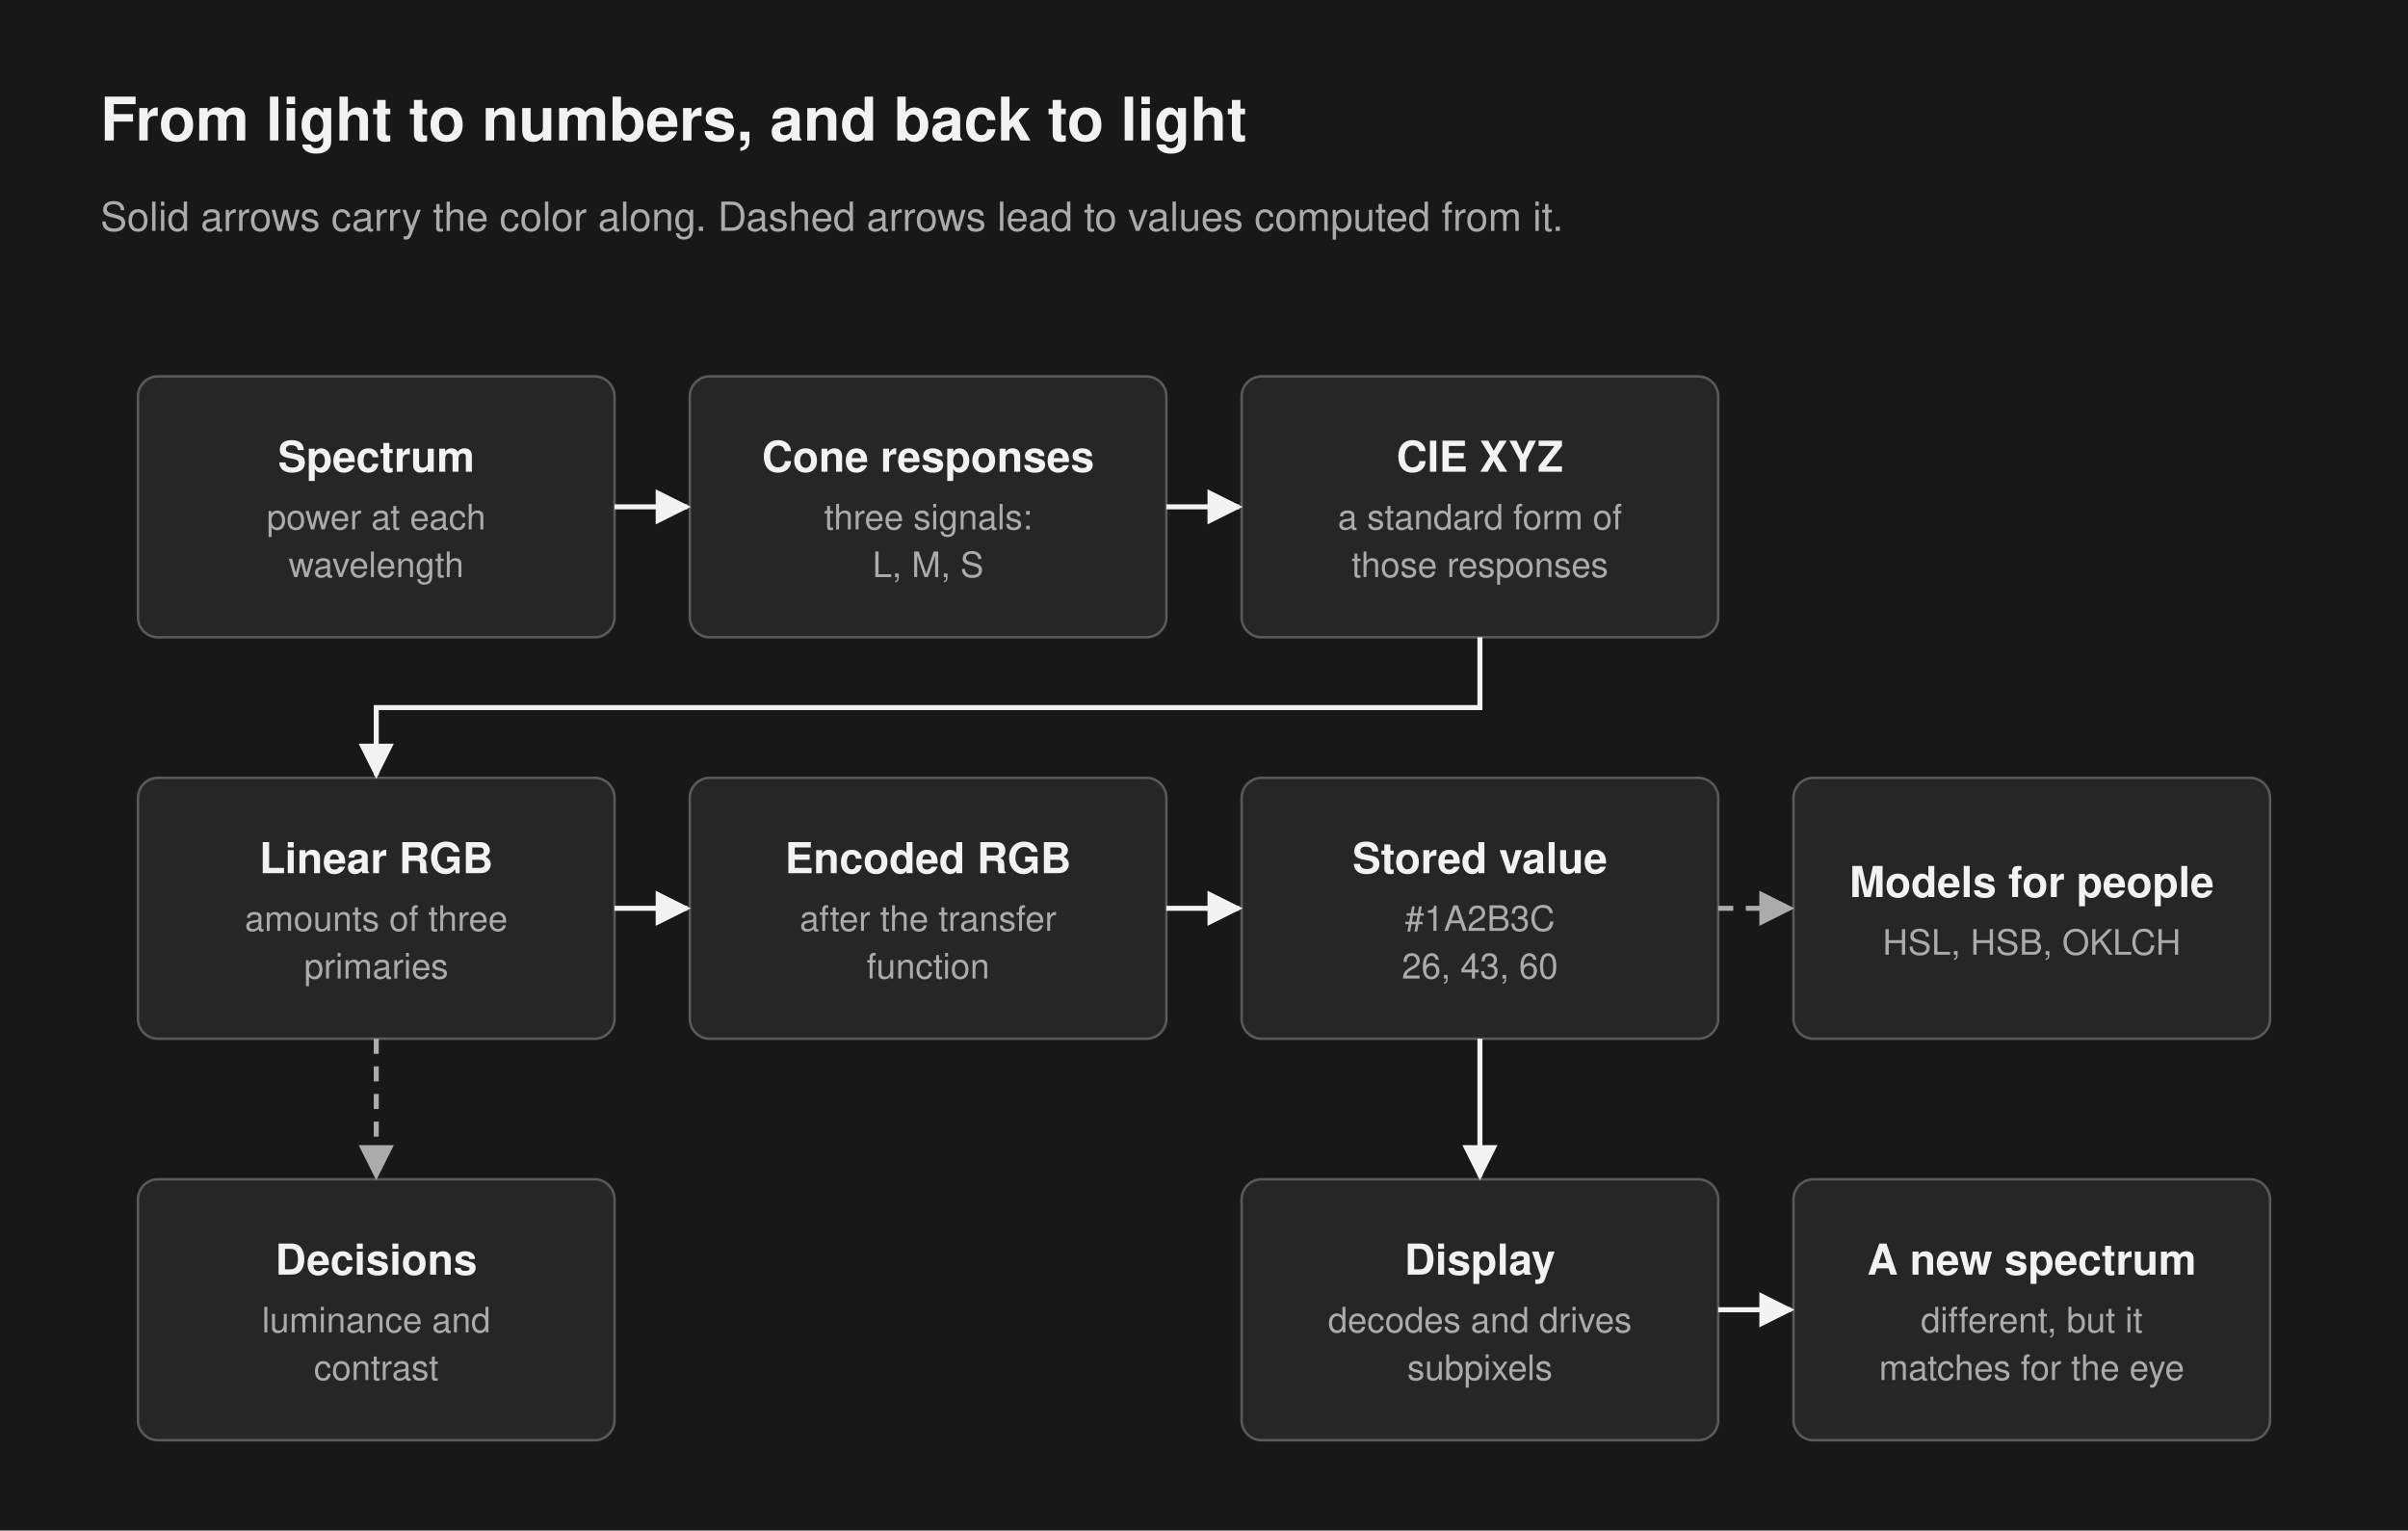
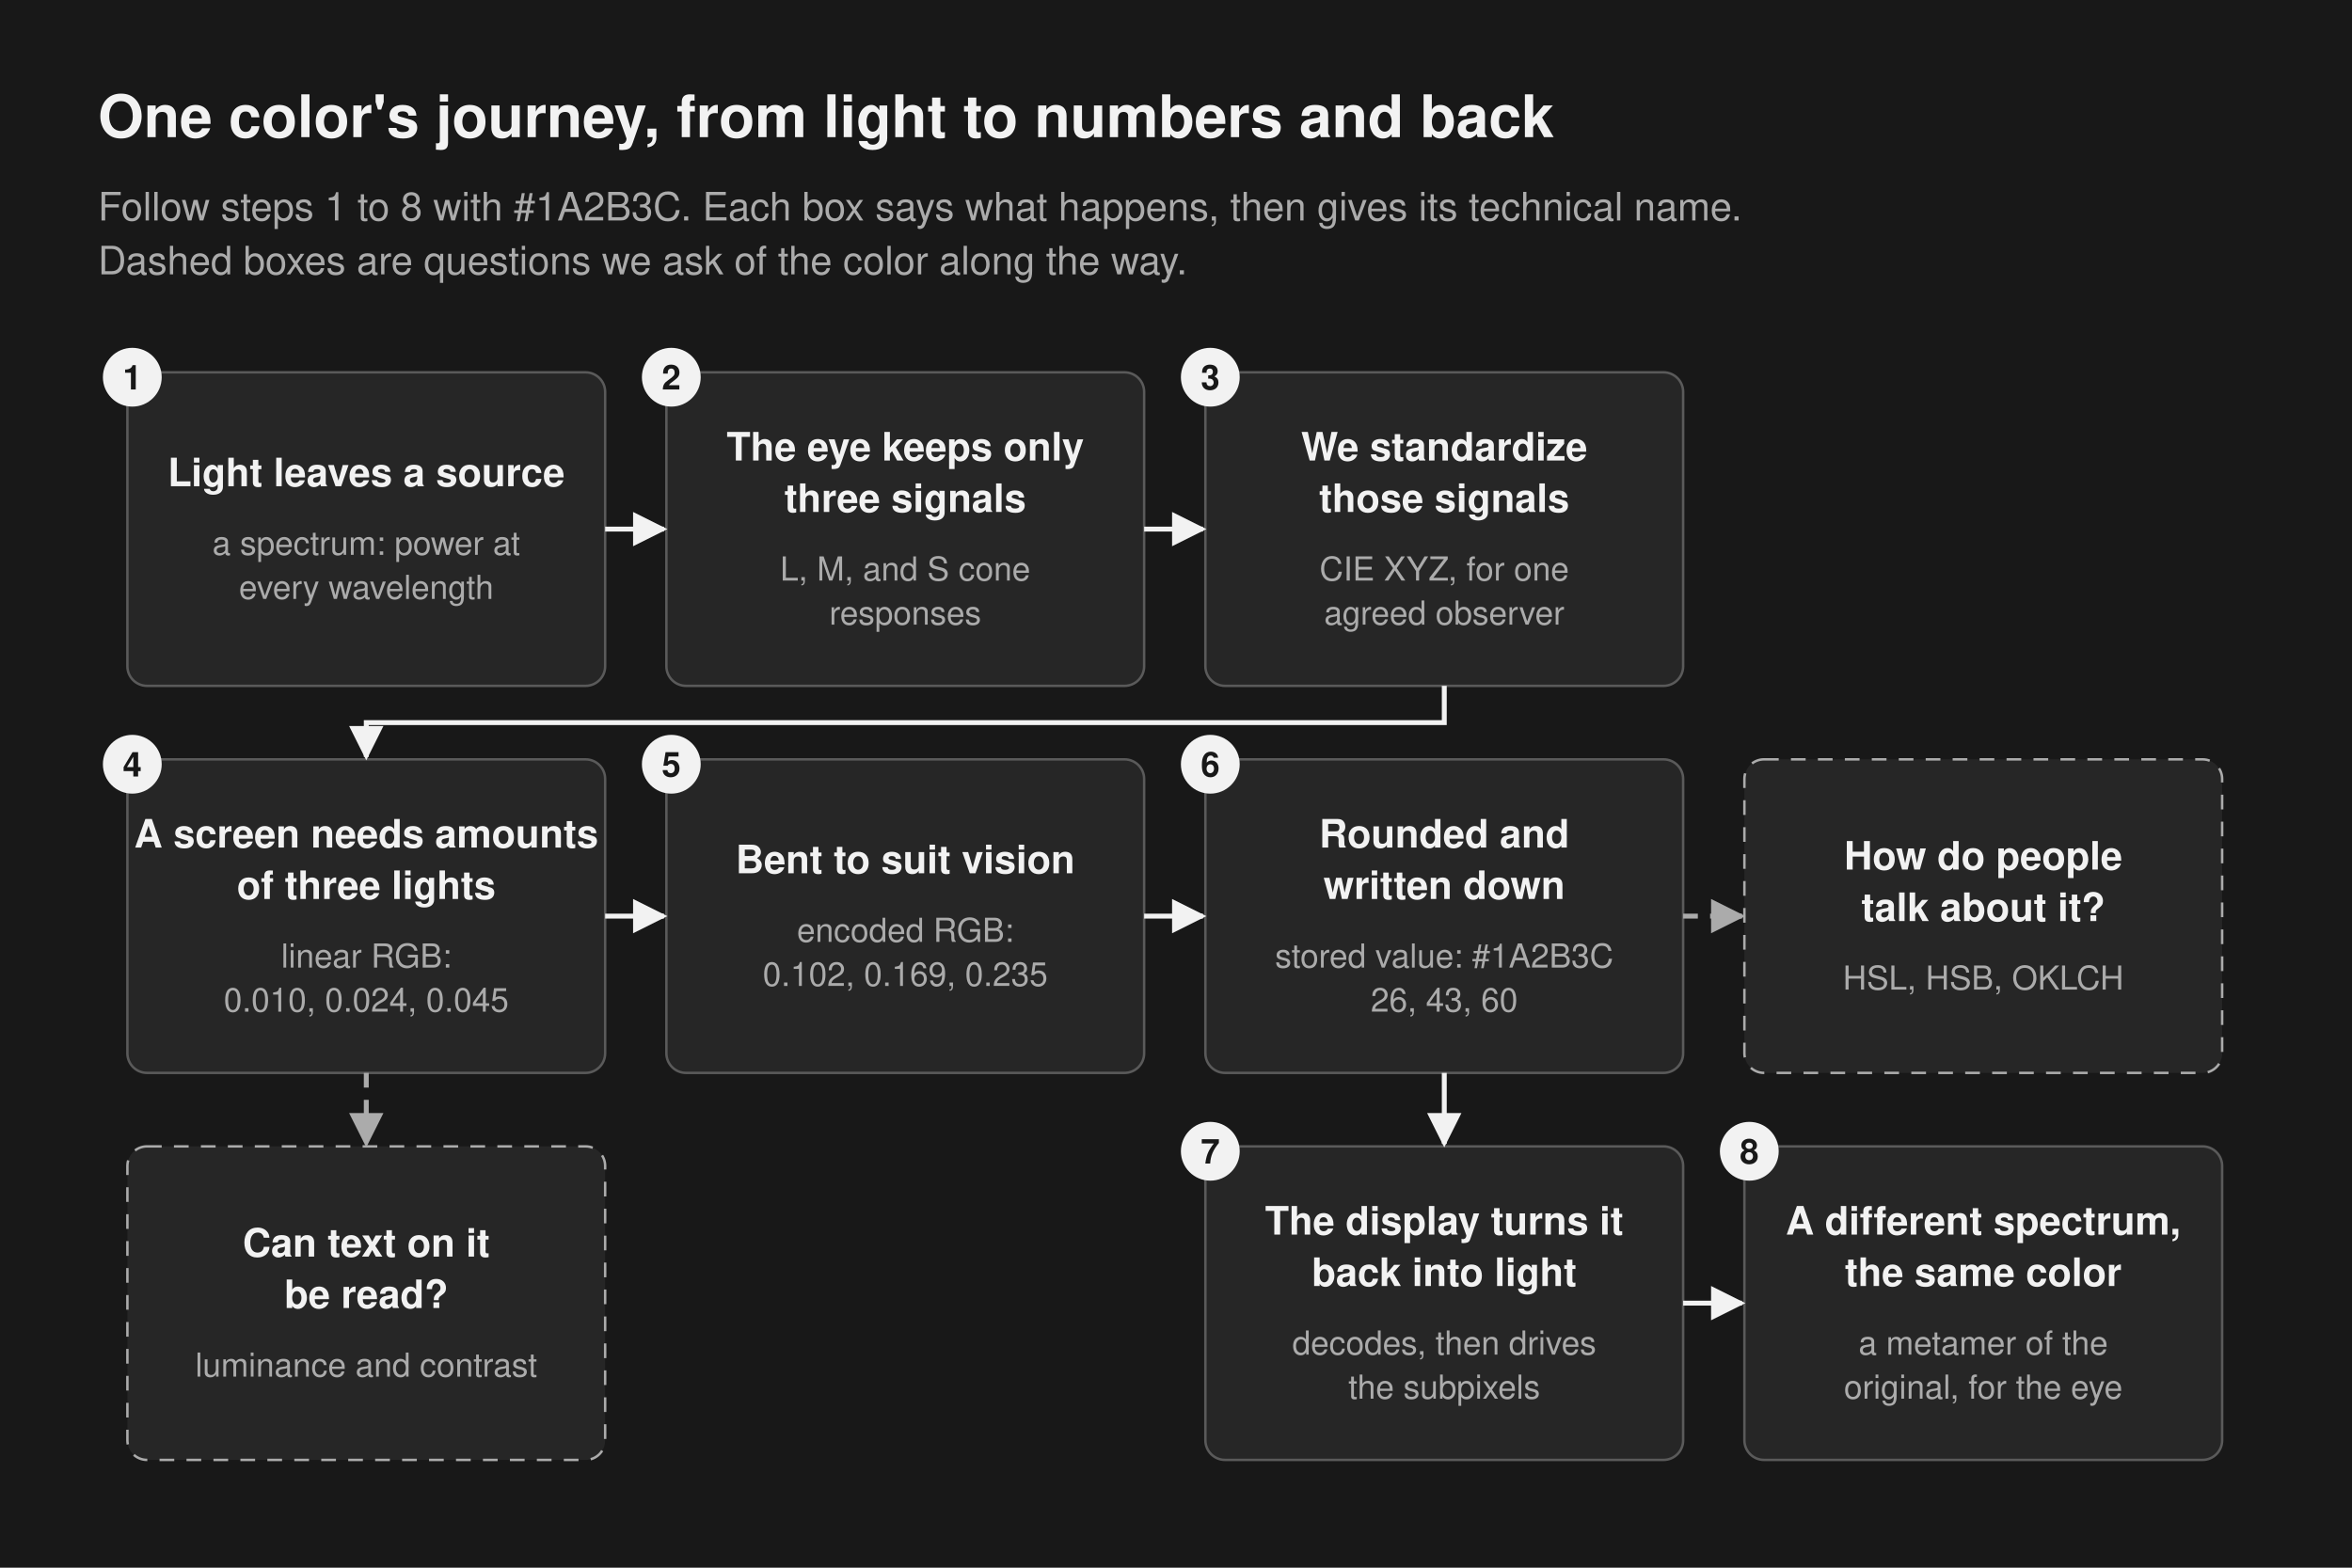
- <svg xmlns="http://www.w3.org/2000/svg" width="960" height="610" viewBox="0 0 960 610" font-style="normal" font-family="'Rethink Sans','DM Sans',system-ui,-apple-system,'Segoe UI',Helvetica,Arial,sans-serif">
+ <svg xmlns="http://www.w3.org/2000/svg" width="960" height="640" viewBox="0 0 960 640" font-style="normal" font-family="'Rethink Sans','DM Sans',system-ui,-apple-system,'Segoe UI',Helvetica,Arial,sans-serif">
  <defs>
    <marker id="ai" viewBox="0 0 10 10" refX="9" refY="5" markerWidth="7" markerHeight="7" orient="auto">
      <path d="M0 0L10 5L0 10z" fill="#F2F2F2" />
    </marker>
    <marker id="am" viewBox="0 0 10 10" refX="9" refY="5" markerWidth="7" markerHeight="7" orient="auto">
      <path d="M0 0L10 5L0 10z" fill="#ABABAB" />
    </marker>
  </defs>
-   <rect width="960" height="610" fill="#181818" />
-   <text x="40" y="56" fill="#F2F2F2" font-size="24" font-weight="700">From light to numbers, and back to light</text>
-   <text x="40" y="92" fill="#ABABAB" font-size="16">Solid arrows carry the color along. Dashed arrows lead to values computed from it.</text>
-   <rect x="55" y="150" width="190" height="104" rx="8" fill="#262626" stroke="#5A5A5A" />
-   <text x="150" y="188" fill="#F2F2F2" font-size="17" font-weight="700" text-anchor="middle">Spectrum</text>
-   <text x="150" y="211" fill="#ABABAB" font-size="14" text-anchor="middle">power at each</text>
-   <text x="150" y="230" fill="#ABABAB" font-size="14" text-anchor="middle">wavelength</text>
-   <rect x="275" y="150" width="190" height="104" rx="8" fill="#262626" stroke="#5A5A5A" />
-   <text x="370" y="188" fill="#F2F2F2" font-size="17" font-weight="700" text-anchor="middle">Cone responses</text>
-   <text x="370" y="211" fill="#ABABAB" font-size="14" text-anchor="middle">three signals:</text>
-   <text x="370" y="230" fill="#ABABAB" font-size="14" text-anchor="middle">L, M, S</text>
-   <rect x="495" y="150" width="190" height="104" rx="8" fill="#262626" stroke="#5A5A5A" />
-   <text x="590" y="188" fill="#F2F2F2" font-size="17" font-weight="700" text-anchor="middle">CIE XYZ</text>
-   <text x="590" y="211" fill="#ABABAB" font-size="14" text-anchor="middle">a standard form of</text>
-   <text x="590" y="230" fill="#ABABAB" font-size="14" text-anchor="middle">those responses</text>
-   <rect x="55" y="310" width="190" height="104" rx="8" fill="#262626" stroke="#5A5A5A" />
-   <text x="150" y="348" fill="#F2F2F2" font-size="17" font-weight="700" text-anchor="middle">Linear RGB</text>
-   <text x="150" y="371" fill="#ABABAB" font-size="14" text-anchor="middle">amounts of three</text>
-   <text x="150" y="390" fill="#ABABAB" font-size="14" text-anchor="middle">primaries</text>
-   <rect x="275" y="310" width="190" height="104" rx="8" fill="#262626" stroke="#5A5A5A" />
-   <text x="370" y="348" fill="#F2F2F2" font-size="17" font-weight="700" text-anchor="middle">Encoded RGB</text>
-   <text x="370" y="371" fill="#ABABAB" font-size="14" text-anchor="middle">after the transfer</text>
-   <text x="370" y="390" fill="#ABABAB" font-size="14" text-anchor="middle">function</text>
-   <rect x="495" y="310" width="190" height="104" rx="8" fill="#262626" stroke="#5A5A5A" />
-   <text x="590" y="348" fill="#F2F2F2" font-size="17" font-weight="700" text-anchor="middle">Stored value</text>
-   <text x="590" y="371" fill="#ABABAB" font-size="14" text-anchor="middle">#1A2B3C</text>
-   <text x="590" y="390" fill="#ABABAB" font-size="14" text-anchor="middle">26, 43, 60</text>
-   <rect x="715" y="310" width="190" height="104" rx="8" fill="#262626" stroke="#5A5A5A" />
-   <text x="810" y="357.5" fill="#F2F2F2" font-size="17" font-weight="700" text-anchor="middle">Models for people</text>
-   <text x="810" y="380.5" fill="#ABABAB" font-size="14" text-anchor="middle">HSL, HSB, OKLCH</text>
-   <rect x="55" y="470" width="190" height="104" rx="8" fill="#262626" stroke="#5A5A5A" />
-   <text x="150" y="508" fill="#F2F2F2" font-size="17" font-weight="700" text-anchor="middle">Decisions</text>
-   <text x="150" y="531" fill="#ABABAB" font-size="14" text-anchor="middle">luminance and</text>
-   <text x="150" y="550" fill="#ABABAB" font-size="14" text-anchor="middle">contrast</text>
-   <rect x="495" y="470" width="190" height="104" rx="8" fill="#262626" stroke="#5A5A5A" />
-   <text x="590" y="508" fill="#F2F2F2" font-size="17" font-weight="700" text-anchor="middle">Display</text>
-   <text x="590" y="531" fill="#ABABAB" font-size="14" text-anchor="middle">decodes and drives</text>
-   <text x="590" y="550" fill="#ABABAB" font-size="14" text-anchor="middle">subpixels</text>
-   <rect x="715" y="470" width="190" height="104" rx="8" fill="#262626" stroke="#5A5A5A" />
-   <text x="810" y="508" fill="#F2F2F2" font-size="17" font-weight="700" text-anchor="middle">A new spectrum</text>
-   <text x="810" y="531" fill="#ABABAB" font-size="14" text-anchor="middle">different, but it</text>
-   <text x="810" y="550" fill="#ABABAB" font-size="14" text-anchor="middle">matches for the eye</text>
-   <path d="M245 202H274" fill="none" stroke="#F2F2F2" stroke-width="2" marker-end="url(#ai)" />
-   <path d="M465 202H494" fill="none" stroke="#F2F2F2" stroke-width="2" marker-end="url(#ai)" />
-   <path d="M590 254V282H150V309" fill="none" stroke="#F2F2F2" stroke-width="2" marker-end="url(#ai)" />
-   <path d="M245 362H274" fill="none" stroke="#F2F2F2" stroke-width="2" marker-end="url(#ai)" />
-   <path d="M465 362H494" fill="none" stroke="#F2F2F2" stroke-width="2" marker-end="url(#ai)" />
-   <path d="M685 362H714" fill="none" stroke="#ABABAB" stroke-width="2" stroke-dasharray="6 5" marker-end="url(#am)" />
-   <path d="M150 414V469" fill="none" stroke="#ABABAB" stroke-width="2" stroke-dasharray="6 5" marker-end="url(#am)" />
-   <path d="M590 414V469" fill="none" stroke="#F2F2F2" stroke-width="2" marker-end="url(#ai)" />
-   <path d="M685 522H714" fill="none" stroke="#F2F2F2" stroke-width="2" marker-end="url(#ai)" />
+   <rect width="960" height="640" fill="#181818" />
+   <text x="40" y="56" fill="#F2F2F2" font-size="24" font-weight="700">One color's journey, from light to numbers and back</text>
+   <text x="40" y="90" fill="#ABABAB" font-size="16">Follow steps 1 to 8 with #1A2B3C. Each box says what happens, then gives its technical name.</text>
+   <text x="40" y="112" fill="#ABABAB" font-size="16">Dashed boxes are questions we ask of the color along the way.</text>
+   <rect x="52" y="152" width="195" height="128" rx="8" fill="#262626" stroke="#5A5A5A" />
+   <text x="149.5" y="198.5" fill="#F2F2F2" font-size="16" font-weight="700" text-anchor="middle">Light leaves a source</text>
+   <text x="149.5" y="226.5" fill="#ABABAB" font-size="13.5" text-anchor="middle">a spectrum: power at</text>
+   <text x="149.5" y="244.5" fill="#ABABAB" font-size="13.5" text-anchor="middle">every wavelength</text>
+   <circle cx="54" cy="154" r="12" fill="#F2F2F2" />
+   <text x="54" y="159" fill="#181818" font-size="14" font-weight="700" text-anchor="middle">1</text>
+   <rect x="272" y="152" width="195" height="128" rx="8" fill="#262626" stroke="#5A5A5A" />
+   <text x="369.5" y="188" fill="#F2F2F2" font-size="16" font-weight="700" text-anchor="middle">The eye keeps only</text>
+   <text x="369.5" y="209" fill="#F2F2F2" font-size="16" font-weight="700" text-anchor="middle">three signals</text>
+   <text x="369.5" y="237" fill="#ABABAB" font-size="13.5" text-anchor="middle">L, M, and S cone</text>
+   <text x="369.5" y="255" fill="#ABABAB" font-size="13.5" text-anchor="middle">responses</text>
+   <circle cx="274" cy="154" r="12" fill="#F2F2F2" />
+   <text x="274" y="159" fill="#181818" font-size="14" font-weight="700" text-anchor="middle">2</text>
+   <rect x="492" y="152" width="195" height="128" rx="8" fill="#262626" stroke="#5A5A5A" />
+   <text x="589.5" y="188" fill="#F2F2F2" font-size="16" font-weight="700" text-anchor="middle">We standardize</text>
+   <text x="589.5" y="209" fill="#F2F2F2" font-size="16" font-weight="700" text-anchor="middle">those signals</text>
+   <text x="589.5" y="237" fill="#ABABAB" font-size="13.5" text-anchor="middle">CIE XYZ, for one</text>
+   <text x="589.5" y="255" fill="#ABABAB" font-size="13.5" text-anchor="middle">agreed observer</text>
+   <circle cx="494" cy="154" r="12" fill="#F2F2F2" />
+   <text x="494" y="159" fill="#181818" font-size="14" font-weight="700" text-anchor="middle">3</text>
+   <rect x="52" y="310" width="195" height="128" rx="8" fill="#262626" stroke="#5A5A5A" />
+   <text x="149.5" y="346" fill="#F2F2F2" font-size="16" font-weight="700" text-anchor="middle">A screen needs amounts</text>
+   <text x="149.5" y="367" fill="#F2F2F2" font-size="16" font-weight="700" text-anchor="middle">of three lights</text>
+   <text x="149.5" y="395" fill="#ABABAB" font-size="13.5" text-anchor="middle">linear RGB:</text>
+   <text x="149.5" y="413" fill="#ABABAB" font-size="13.5" text-anchor="middle">0.010, 0.024, 0.045</text>
+   <circle cx="54" cy="312" r="12" fill="#F2F2F2" />
+   <text x="54" y="317" fill="#181818" font-size="14" font-weight="700" text-anchor="middle">4</text>
+   <rect x="272" y="310" width="195" height="128" rx="8" fill="#262626" stroke="#5A5A5A" />
+   <text x="369.5" y="356.5" fill="#F2F2F2" font-size="16" font-weight="700" text-anchor="middle">Bent to suit vision</text>
+   <text x="369.5" y="384.5" fill="#ABABAB" font-size="13.5" text-anchor="middle">encoded RGB:</text>
+   <text x="369.5" y="402.5" fill="#ABABAB" font-size="13.5" text-anchor="middle">0.102, 0.169, 0.235</text>
+   <circle cx="274" cy="312" r="12" fill="#F2F2F2" />
+   <text x="274" y="317" fill="#181818" font-size="14" font-weight="700" text-anchor="middle">5</text>
+   <rect x="492" y="310" width="195" height="128" rx="8" fill="#262626" stroke="#5A5A5A" />
+   <text x="589.5" y="346" fill="#F2F2F2" font-size="16" font-weight="700" text-anchor="middle">Rounded and</text>
+   <text x="589.5" y="367" fill="#F2F2F2" font-size="16" font-weight="700" text-anchor="middle">written down</text>
+   <text x="589.5" y="395" fill="#ABABAB" font-size="13.5" text-anchor="middle">stored value: #1A2B3C</text>
+   <text x="589.5" y="413" fill="#ABABAB" font-size="13.5" text-anchor="middle">26, 43, 60</text>
+   <circle cx="494" cy="312" r="12" fill="#F2F2F2" />
+   <text x="494" y="317" fill="#181818" font-size="14" font-weight="700" text-anchor="middle">6</text>
+   <rect x="712" y="310" width="195" height="128" rx="8" fill="#262626" stroke="#ABABAB" stroke-dasharray="6 5" />
+   <text x="809.5" y="355" fill="#F2F2F2" font-size="16" font-weight="700" text-anchor="middle">How do people</text>
+   <text x="809.5" y="376" fill="#F2F2F2" font-size="16" font-weight="700" text-anchor="middle">talk about it?</text>
+   <text x="809.5" y="404" fill="#ABABAB" font-size="13.5" text-anchor="middle">HSL, HSB, OKLCH</text>
+   <rect x="52" y="468" width="195" height="128" rx="8" fill="#262626" stroke="#ABABAB" stroke-dasharray="6 5" />
+   <text x="149.5" y="513" fill="#F2F2F2" font-size="16" font-weight="700" text-anchor="middle">Can text on it</text>
+   <text x="149.5" y="534" fill="#F2F2F2" font-size="16" font-weight="700" text-anchor="middle">be read?</text>
+   <text x="149.5" y="562" fill="#ABABAB" font-size="13.5" text-anchor="middle">luminance and contrast</text>
+   <rect x="492" y="468" width="195" height="128" rx="8" fill="#262626" stroke="#5A5A5A" />
+   <text x="589.5" y="504" fill="#F2F2F2" font-size="16" font-weight="700" text-anchor="middle">The display turns it</text>
+   <text x="589.5" y="525" fill="#F2F2F2" font-size="16" font-weight="700" text-anchor="middle">back into light</text>
+   <text x="589.5" y="553" fill="#ABABAB" font-size="13.5" text-anchor="middle">decodes, then drives</text>
+   <text x="589.5" y="571" fill="#ABABAB" font-size="13.5" text-anchor="middle">the subpixels</text>
+   <circle cx="494" cy="470" r="12" fill="#F2F2F2" />
+   <text x="494" y="475" fill="#181818" font-size="14" font-weight="700" text-anchor="middle">7</text>
+   <rect x="712" y="468" width="195" height="128" rx="8" fill="#262626" stroke="#5A5A5A" />
+   <text x="809.5" y="504" fill="#F2F2F2" font-size="16" font-weight="700" text-anchor="middle">A different spectrum,</text>
+   <text x="809.5" y="525" fill="#F2F2F2" font-size="16" font-weight="700" text-anchor="middle">the same color</text>
+   <text x="809.5" y="553" fill="#ABABAB" font-size="13.5" text-anchor="middle">a metamer of the</text>
+   <text x="809.5" y="571" fill="#ABABAB" font-size="13.5" text-anchor="middle">original, for the eye</text>
+   <circle cx="714" cy="470" r="12" fill="#F2F2F2" />
+   <text x="714" y="475" fill="#181818" font-size="14" font-weight="700" text-anchor="middle">8</text>
+   <path d="M247 216H271" fill="none" stroke="#F2F2F2" stroke-width="2" marker-end="url(#ai)" />
+   <path d="M467 216H491" fill="none" stroke="#F2F2F2" stroke-width="2" marker-end="url(#ai)" />
+   <path d="M589.5 280V295H149.5V309" fill="none" stroke="#F2F2F2" stroke-width="2" marker-end="url(#ai)" />
+   <path d="M247 374H271" fill="none" stroke="#F2F2F2" stroke-width="2" marker-end="url(#ai)" />
+   <path d="M467 374H491" fill="none" stroke="#F2F2F2" stroke-width="2" marker-end="url(#ai)" />
+   <path d="M687 374H711" fill="none" stroke="#ABABAB" stroke-width="2" stroke-dasharray="6 5" marker-end="url(#am)" />
+   <path d="M149.5 438V467" fill="none" stroke="#ABABAB" stroke-width="2" stroke-dasharray="6 5" marker-end="url(#am)" />
+   <path d="M589.5 438V467" fill="none" stroke="#F2F2F2" stroke-width="2" marker-end="url(#ai)" />
+   <path d="M687 532H711" fill="none" stroke="#F2F2F2" stroke-width="2" marker-end="url(#ai)" />
</svg>
